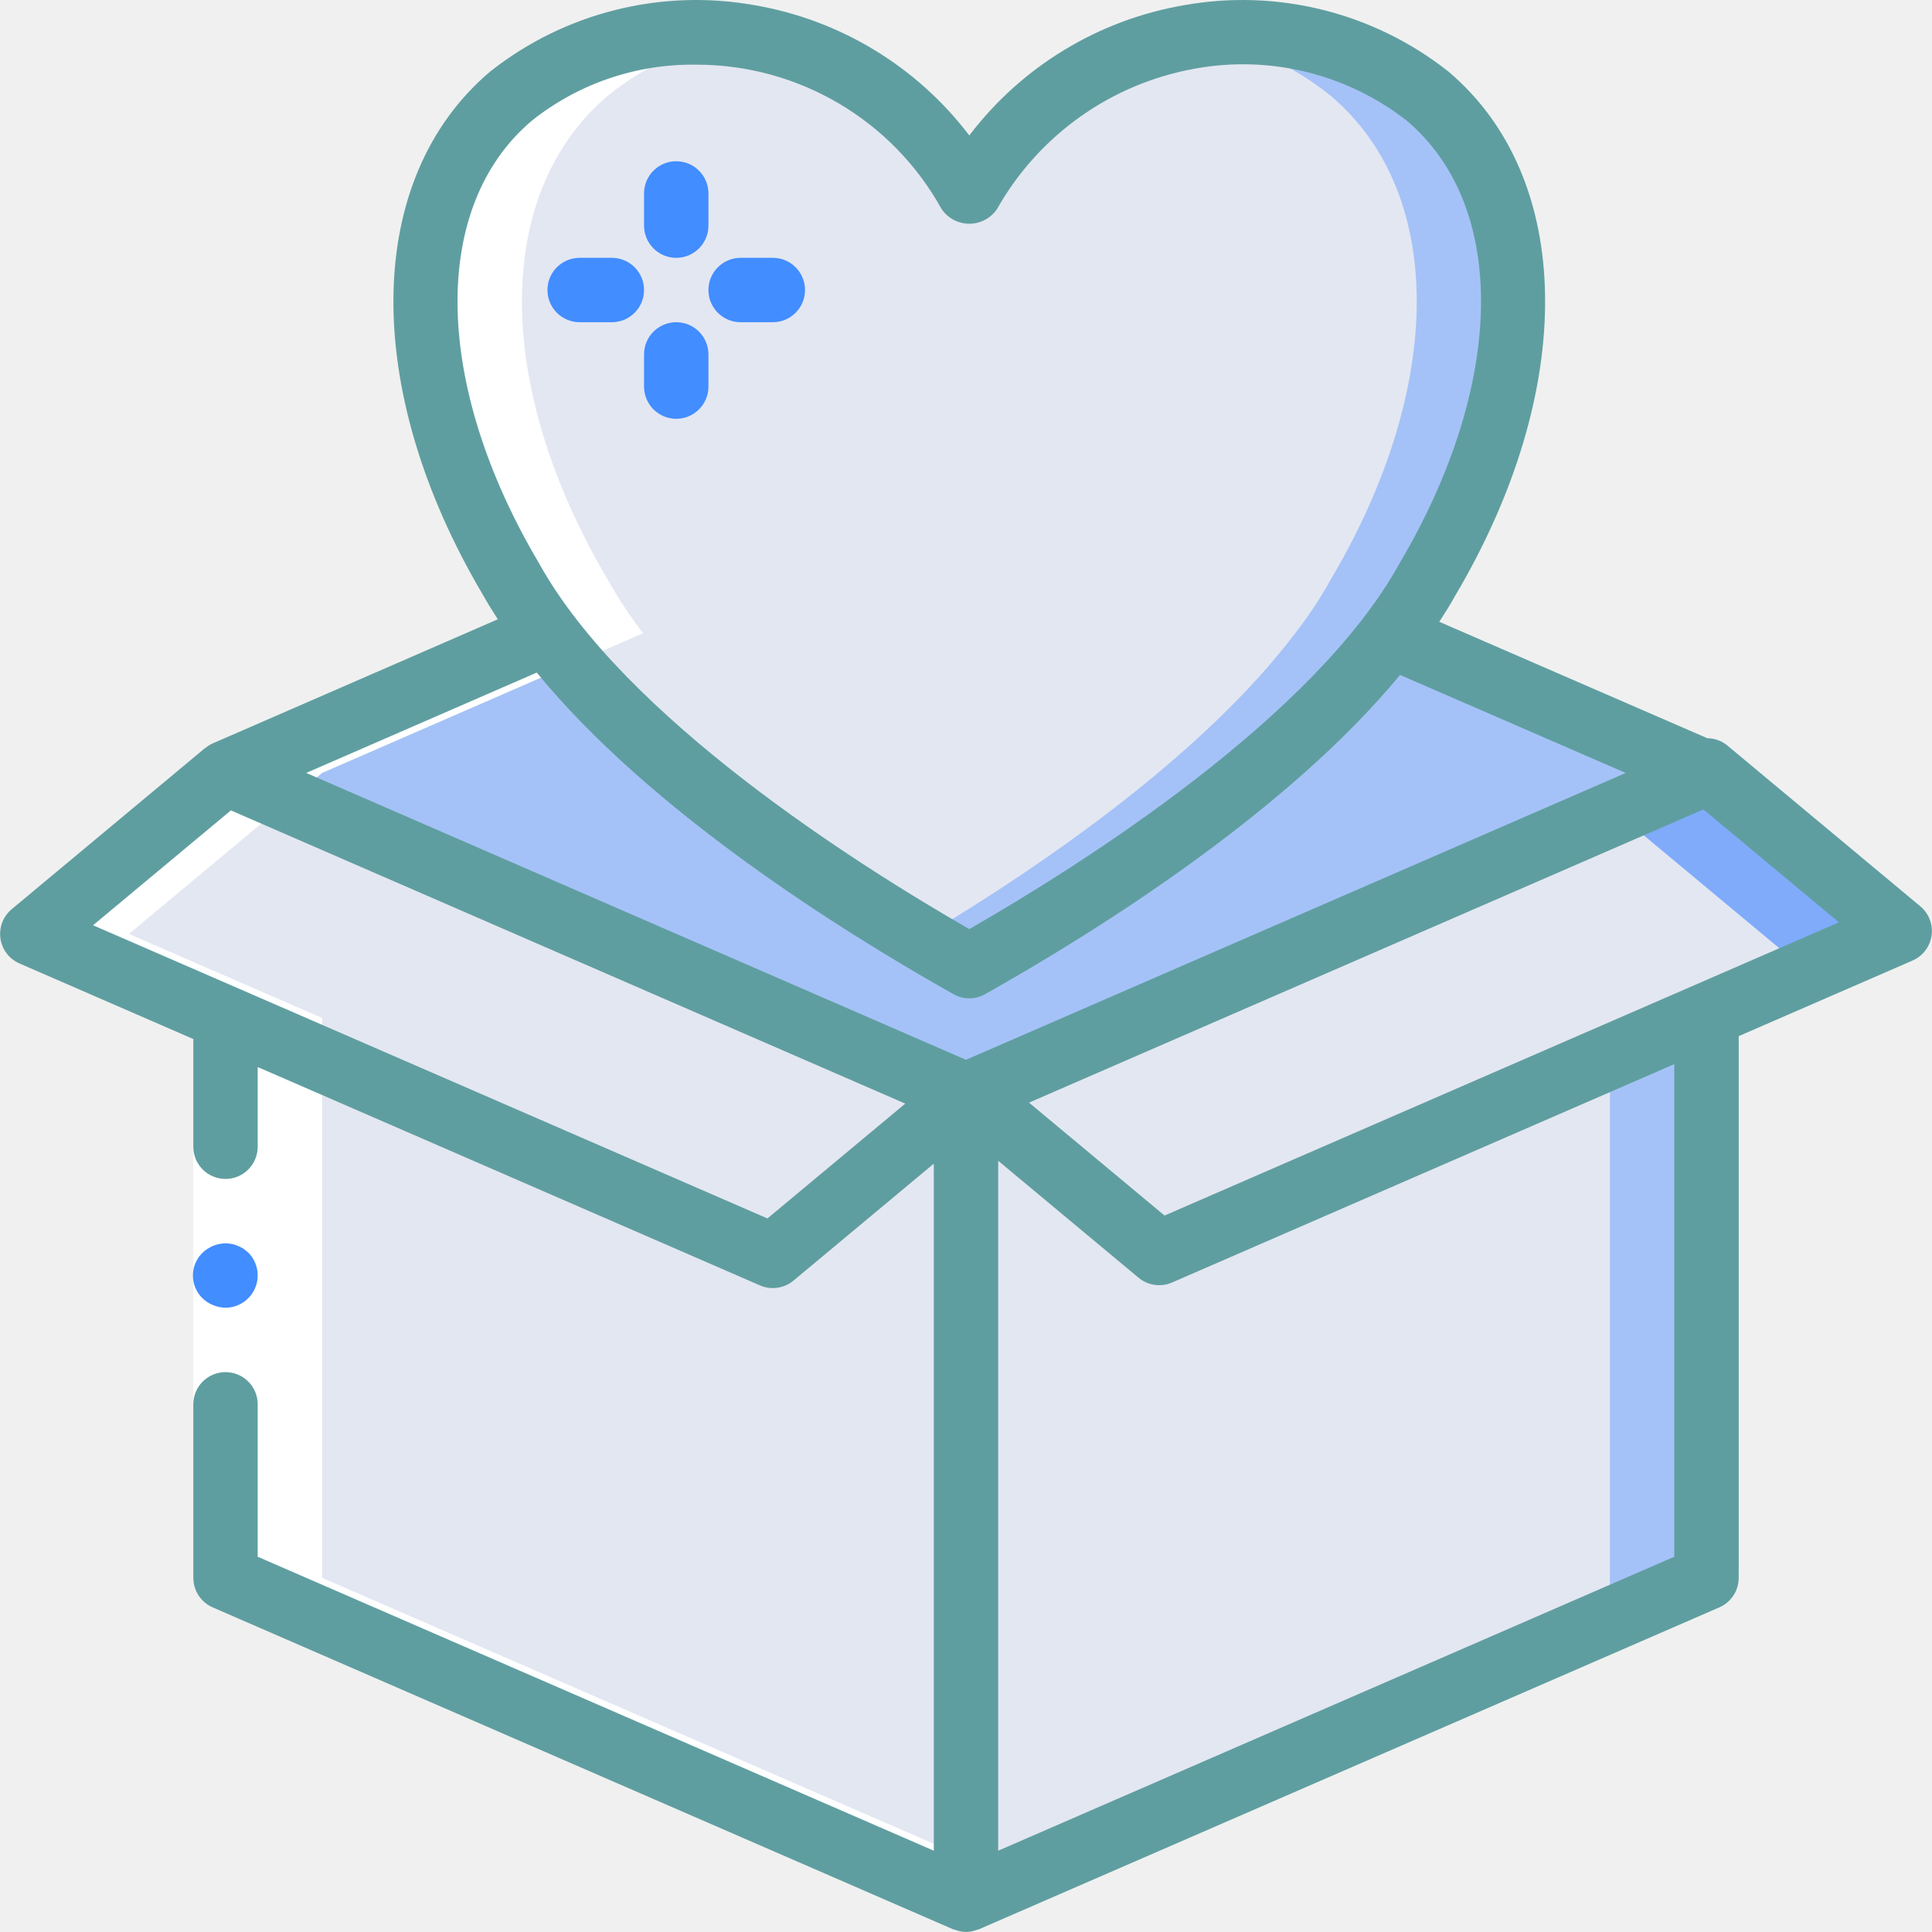
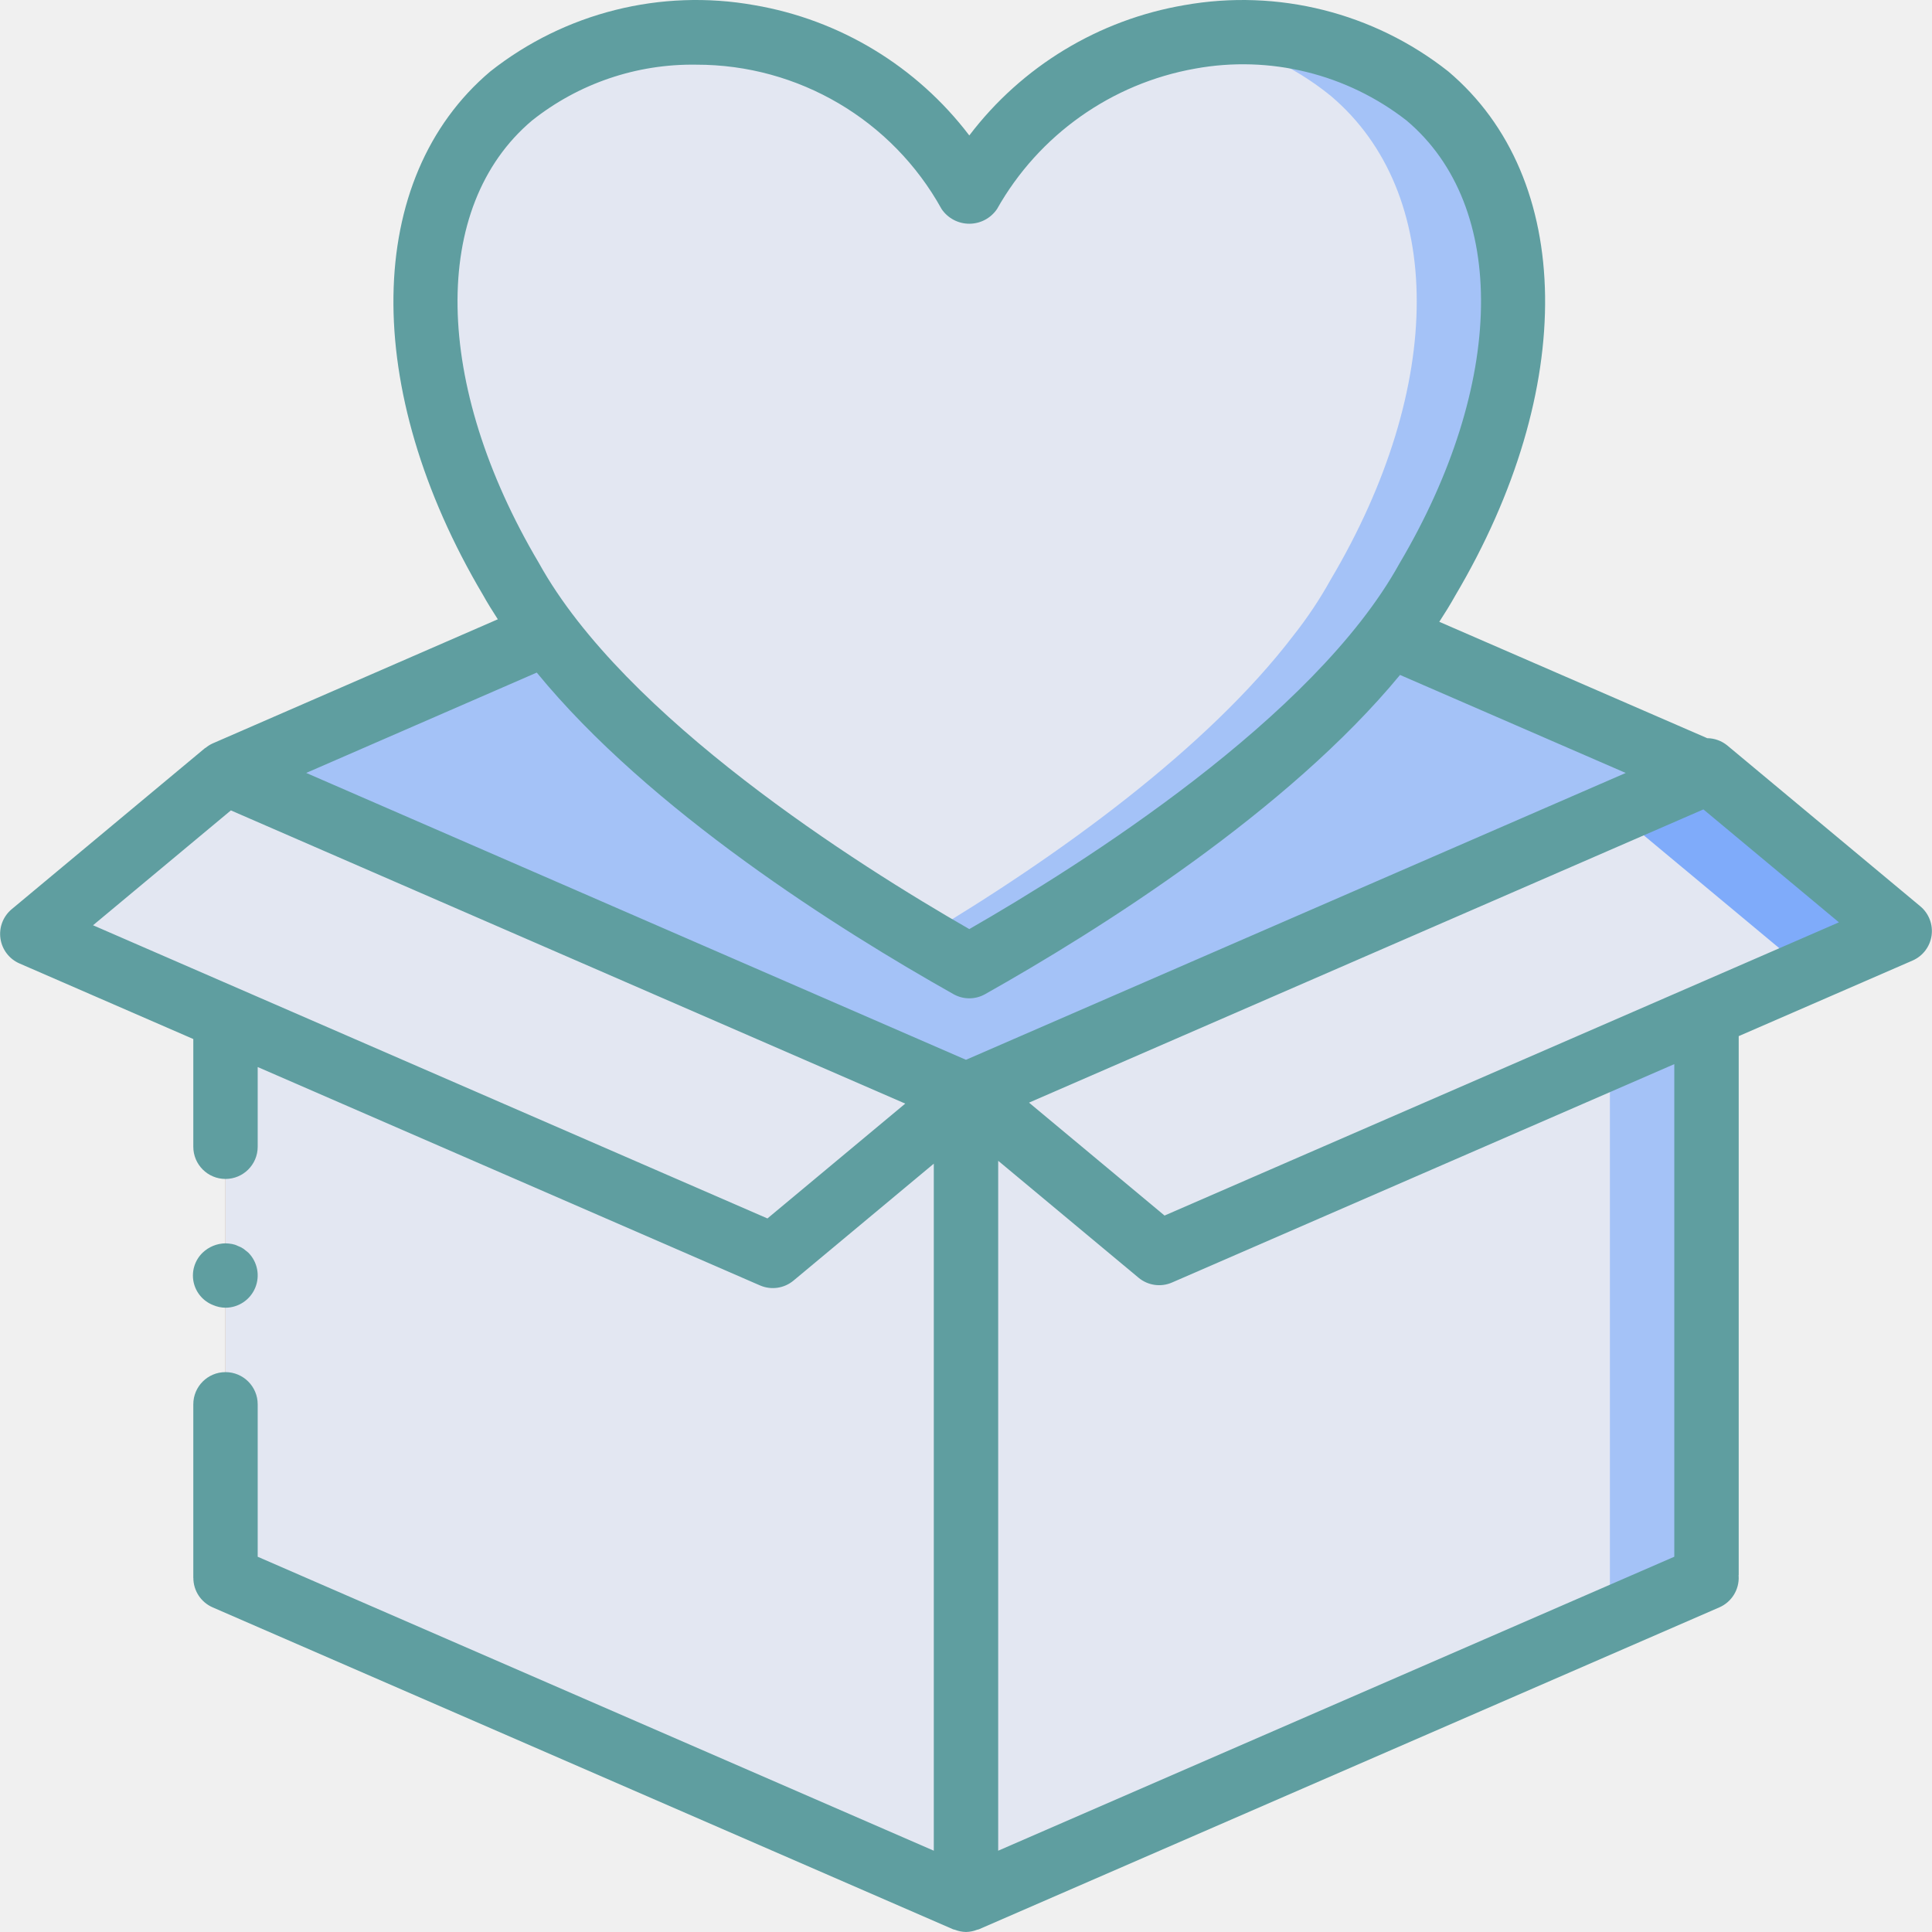
<svg xmlns="http://www.w3.org/2000/svg" version="1.1" id="Capa_1" x="0px" y="0px" viewBox="0 0 512.069 512.069" style="enable-background:new 0 0 512.069 512.069;" xml:space="preserve">
  <g transform="translate(0 -1)">
    <g transform="translate(1 1)">
      <g>
-         <polyline style="fill:#AF8066;" points="143.845,167.834 58.767,204.869 7.567,247.535 58.767,269.807 58.767,418.202     255.034,503.535 451.301,418.202 451.045,418.117 451.301,417.434 451.301,269.039 502.501,246.767 451.301,204.101     451.301,204.869 367.418,168.431    " />
+         <polyline points="143.845,167.834 58.767,204.869 7.567,247.535 58.767,269.807 58.767,418.202 255.034,503.535 451.301,418.202 451.045,418.117 451.301,417.434 451.301,269.039 502.501,246.767 451.301,204.101 451.301,204.869 367.418,168.431  " style="fill: rgb(175, 128, 102);" />
        <g>
-           <path style="fill:#A4C2F7;" d="M451.301,204.869l-195.669,85.077l-0.597,0.256L58.767,204.869l85.077-37.035      c25.344,33.536,72.192,65.792,112.043,88.235c39.68-22.272,86.187-54.357,111.531-87.637L451.301,204.869z" />
-           <polygon style="fill:#A4C2F7;" points="451.301,417.434 451.045,418.117 451.301,418.202 425.701,429.295 255.034,503.535      255.034,290.202 255.631,289.946 306.234,332.101 451.301,269.039     " />
+           <path d="M451.301,204.869l-195.669,85.077l-0.597,0.256L58.767,204.869l85.077-37.035 c25.344,33.536,72.192,65.792,112.043,88.235c39.68-22.272,86.187-54.357,111.531-87.637L451.301,204.869z" style="fill: rgb(164, 194, 247);" />
+           <polygon points="451.301,417.434 451.045,418.117 451.301,418.202 425.701,429.295 255.034,503.535 255.034,290.202 255.631,289.946 306.234,332.101 451.301,269.039  " style="fill: rgb(164, 194, 247);" />
        </g>
        <g>
-           <polygon style="fill:#E3E7F2;" points="425.701,281.669 425.701,429.295 255.034,503.535 255.034,323.397 255.034,290.202      306.234,332.101     " />
-           <polygon style="fill:#E3E7F2;" points="255.034,290.202 255.034,503.535 58.767,418.202 58.767,269.807 203.834,332.869     " />
-           <polygon style="fill:#E3E7F2;" points="255.034,290.202 203.834,332.869 58.767,269.807 7.567,247.535 58.767,204.869     " />
+           <polygon points="425.701,281.669 425.701,429.295 255.034,503.535 255.034,323.397 255.034,290.202 306.234,332.101  " style="fill: rgb(227, 231, 242);" />
+           <polygon points="255.034,290.202 255.034,503.535 58.767,418.202 58.767,269.807 203.834,332.869  " style="fill: rgb(227, 231, 242);" />
+           <polygon points="255.034,290.202 203.834,332.869 58.767,269.807 7.567,247.535 58.767,204.869  " style="fill: rgb(227, 231, 242);" />
        </g>
-         <polygon style="fill:#7FABFA;" points="502.501,246.767 451.301,269.039 306.234,332.101 304.613,330.735 255.631,289.946     427.322,215.279 451.301,204.869 451.301,204.101    " />
-         <polygon style="fill:#E3E7F2;" points="476.303,256.069 425.103,278.341 304.613,330.735 255.631,289.946 427.322,215.279    " />
+         <polygon points="502.501,246.767 451.301,269.039 306.234,332.101 304.613,330.735 255.631,289.946 427.322,215.279 451.301,204.869 451.301,204.101  " style="fill: rgb(127, 171, 250);" />
+         <polygon points="476.303,256.069 425.103,278.341 304.613,330.735 255.631,289.946 427.322,215.279  " style="fill: rgb(227, 231, 242);" />
      </g>
-       <path style="fill:#E3E7F2;" d="M377.317,25.413c-17.417-13.73-39.824-19.464-61.696-15.787    c-25.211,3.948-47.223,19.231-59.733,41.472c-3.611-6.1-7.906-11.768-12.8-16.896c-18.608-19.711-45.776-28.916-72.533-24.576    c-13.242,1.887-25.72,7.345-36.096,15.787c-30.293,25.685-30.293,76.885,0,128.171c2.778,4.972,5.915,9.735,9.387,14.251    c22.699,30.037,62.549,58.965,99.243,80.811c4.352,2.56,8.619,5.035,12.8,7.424c39.68-22.272,86.187-54.357,111.531-87.637    c3.698-4.672,7.009-9.638,9.899-14.848C407.695,102.298,407.695,51.098,377.317,25.413z" />
-       <path style="fill:#A4C2F7;" d="M377.317,153.583c-2.89,5.21-6.201,10.176-9.899,14.848    c-25.344,33.28-71.851,65.365-111.531,87.637c-4.181-2.389-8.448-4.864-12.8-7.424c36.523-21.675,76.032-50.432,98.731-80.213    c3.698-4.672,7.009-9.638,9.899-14.848c30.379-51.285,30.379-102.485,0-128.171c-10.376-8.442-22.854-13.899-36.096-15.787    c21.872-3.677,44.279,2.057,61.696,15.787C407.695,51.098,407.695,102.298,377.317,153.583z" />
+       <path d="M377.317,25.413c-17.417-13.73-39.824-19.464-61.696-15.787 c-25.211,3.948-47.223,19.231-59.733,41.472c-3.611-6.1-7.906-11.768-12.8-16.896c-18.608-19.711-45.776-28.916-72.533-24.576 c-13.242,1.887-25.72,7.345-36.096,15.787c-30.293,25.685-30.293,76.885,0,128.171c2.778,4.972,5.915,9.735,9.387,14.251 c22.699,30.037,62.549,58.965,99.243,80.811c4.352,2.56,8.619,5.035,12.8,7.424c39.68-22.272,86.187-54.357,111.531-87.637 c3.698-4.672,7.009-9.638,9.899-14.848C407.695,102.298,407.695,51.098,377.317,25.413z" style="fill: rgb(227, 231, 242);" />
+       <path d="M377.317,153.583c-2.89,5.21-6.201,10.176-9.899,14.848 c-25.344,33.28-71.851,65.365-111.531,87.637c-4.181-2.389-8.448-4.864-12.8-7.424c36.523-21.675,76.032-50.432,98.731-80.213 c3.698-4.672,7.009-9.638,9.899-14.848c30.379-51.285,30.379-102.485,0-128.171c-10.376-8.442-22.854-13.899-36.096-15.787 c21.872-3.677,44.279,2.057,61.696,15.787C407.695,51.098,407.695,102.298,377.317,153.583z" style="fill: rgb(164, 194, 247);" />
    </g>
    <g>
      <g>
-         <path style="fill:#FFFFFF;" d="M85.367,419.202V270.807l-51.2-22.272l51.2-42.667l85.077-37.035     c-3.472-4.515-6.609-9.278-9.387-14.251c-30.293-51.285-30.293-102.485,0-128.171c10.339-8.409,22.767-13.855,35.958-15.756     c-8.436-1.313-17.023-1.324-25.462-0.03c-13.242,1.887-25.72,7.345-36.096,15.787c-30.293,25.685-30.293,76.885,0,128.171     c2.778,4.972,5.915,9.735,9.387,14.251l-85.077,37.035l-51.2,42.667l51.2,22.272v148.395l196.267,85.333l12.8-5.565     L85.367,419.202z" />
-         <polygon style="fill:#FFFFFF;" points="68.301,270.807 68.301,381.741 68.301,419.202 51.234,419.202 51.234,381.741     51.234,270.807    " />
-       </g>
-       <g>
-         <path style="fill:#428DFF;" d="M59.767,347.607c3.45-0.014,6.556-2.096,7.879-5.282c1.323-3.187,0.606-6.856-1.82-9.31     l-1.279-1.025c-0.476-0.324-0.993-0.583-1.538-0.771c-0.484-0.246-1.003-0.417-1.538-0.508c-0.563-0.096-1.133-0.153-1.704-0.171     c-2.259,0.032-4.423,0.915-6.059,2.475c-2.07,1.994-2.979,4.908-2.409,7.726c0.57,2.818,2.539,5.149,5.222,6.183     C57.548,347.362,58.651,347.594,59.767,347.607z" />
-         <path style="fill:#5f9ea0;" d="M457.767,198.544c-1.492-1.204-3.347-1.87-5.264-1.889l-71.024-30.848     c1.476-2.286,2.92-4.578,4.197-6.888c32.467-54.817,31.725-110.675-1.842-139.008C364.102,4.349,338.66-2.038,313.917,2.36     c-22.696,3.867-43.074,16.214-57.008,34.542C242.975,18.575,222.597,6.227,199.901,2.36c-24.742-4.401-50.186,1.986-69.917,17.55     c-33.567,28.333-34.308,84.192-1.967,138.783c1.196,2.164,2.558,4.306,3.927,6.447l-75.585,32.903     c-0.661,0.303-1.281,0.69-1.843,1.151c-0.067,0.052-0.149,0.061-0.215,0.116l-51.2,42.667c-2.274,1.896-3.403,4.835-2.984,7.766     s2.327,5.435,5.042,6.617l46.075,20.032v28.549c0,4.713,3.821,8.533,8.533,8.533s8.533-3.821,8.533-8.533v-21.129l133.133,57.882     c2.958,1.286,6.388,0.796,8.867-1.267l37.2-31v182.095l-179.2-77.913v-40.401c0-4.713-3.821-8.533-8.533-8.533     s-8.533,3.82-8.533,8.533v45.995h0.013c-0.005,3.396,2.006,6.47,5.12,7.825l196.267,85.333l0.03,0.006     c0.134,0.057,0.289,0.057,0.426,0.108c0.925,0.364,1.906,0.562,2.899,0.586l0.038,0.008l0.005-0.001l0.004,0.001l0.004-0.001     l0.005,0.001l0.037-0.008c0.993-0.024,1.974-0.222,2.898-0.586c0.138-0.051,0.293-0.051,0.427-0.108l0.029-0.006l196.267-85.333     c3.256-1.414,5.297-4.696,5.125-8.242l-0.031-0.153c0.002-0.069,0.04-0.127,0.04-0.197V275.623l46.067-20.029     c2.717-1.179,4.629-3.683,5.05-6.615c0.421-2.932-0.708-5.872-2.983-7.769L457.767,198.544z M140.992,32.96     c12.372-9.84,27.778-15.077,43.584-14.816c27.016-0.032,51.913,14.627,64.992,38.267c1.652,2.432,4.402,3.888,7.342,3.888     s5.689-1.456,7.342-3.888c11.064-19.632,30.328-33.287,52.517-37.225c19.796-3.618,40.194,1.394,56.058,13.775     c26.967,22.758,26.225,69.875-1.958,117.483c-22.567,40.817-84.275,79.767-113.958,96.808     c-29.683-17.042-91.392-56-114.083-97.033C114.767,102.835,114.026,55.719,140.992,32.96z M142.267,179.264     c29.893,36.532,80.134,68.175,110.458,85.238c2.596,1.467,5.771,1.467,8.367,0c30.188-16.986,80.115-48.422,109.981-84.612     l59.819,25.979l-174.865,76.027L81.159,205.86L142.267,179.264z M203.409,323.944l-178.75-77.708l36.536-30.442l178.739,77.713     L203.409,323.944z M443.767,413.605l-179.2,77.917V308.659l37.208,31.001c2.476,2.063,5.904,2.553,8.858,1.267l133.133-57.884     V413.605z M308.659,323.177l-35.92-29.928l178.743-77.72l35.919,29.932L308.659,323.177z" />
-         <path style="fill:#428DFF;" d="M179.234,69.335c2.264,0.001,4.435-0.897,6.035-2.498c1.601-1.601,2.499-3.772,2.498-6.035v-8.533     c0-4.713-3.821-8.533-8.533-8.533s-8.533,3.821-8.533,8.533v8.533c-0.001,2.264,0.897,4.435,2.498,6.035     C174.799,68.438,176.97,69.337,179.234,69.335z" />
-         <path style="fill:#428DFF;" d="M179.234,86.402c-2.264-0.001-4.435,0.897-6.035,2.498c-1.601,1.601-2.499,3.772-2.498,6.035     v8.533c0,4.713,3.82,8.533,8.533,8.533s8.533-3.821,8.533-8.533v-8.533c0.001-2.264-0.897-4.435-2.498-6.035     C183.669,87.299,181.498,86.401,179.234,86.402z" />
-         <path style="fill:#428DFF;" d="M153.634,86.402h8.533c4.713,0,8.533-3.821,8.533-8.533c0-4.713-3.821-8.533-8.533-8.533h-8.533     c-4.713,0-8.533,3.82-8.533,8.533C145.101,82.582,148.921,86.402,153.634,86.402z" />
-         <path style="fill:#428DFF;" d="M196.301,86.402h8.533c4.713,0,8.533-3.821,8.533-8.533c0-4.713-3.82-8.533-8.533-8.533h-8.533     c-4.713,0-8.533,3.82-8.533,8.533C187.767,82.582,191.588,86.402,196.301,86.402z" />
+         <path d="M59.767,347.607c3.45-0.014,6.556-2.096,7.879-5.282c1.323-3.187,0.606-6.856-1.82-9.31 l-1.279-1.025c-0.476-0.324-0.993-0.583-1.538-0.771c-0.484-0.246-1.003-0.417-1.538-0.508c-0.563-0.096-1.133-0.153-1.704-0.171 c-2.259,0.032-4.423,0.915-6.059,2.475c-2.07,1.994-2.979,4.908-2.409,7.726c0.57,2.818,2.539,5.149,5.222,6.183 C57.548,347.362,58.651,347.594,59.767,347.607z" style="fill: rgb(95, 158, 160);" />
+         <path d="M457.767,198.544c-1.492-1.204-3.347-1.87-5.264-1.889l-71.024-30.848 c1.476-2.286,2.92-4.578,4.197-6.888c32.467-54.817,31.725-110.675-1.842-139.008C364.102,4.349,338.66-2.038,313.917,2.36 c-22.696,3.867-43.074,16.214-57.008,34.542C242.975,18.575,222.597,6.227,199.901,2.36c-24.742-4.401-50.186,1.986-69.917,17.55 c-33.567,28.333-34.308,84.192-1.967,138.783c1.196,2.164,2.558,4.306,3.927,6.447l-75.585,32.903 c-0.661,0.303-1.281,0.69-1.843,1.151c-0.067,0.052-0.149,0.061-0.215,0.116l-51.2,42.667c-2.274,1.896-3.403,4.835-2.984,7.766 s2.327,5.435,5.042,6.617l46.075,20.032v28.549c0,4.713,3.821,8.533,8.533,8.533s8.533-3.821,8.533-8.533v-21.129l133.133,57.882 c2.958,1.286,6.388,0.796,8.867-1.267l37.2-31v182.095l-179.2-77.913v-40.401c0-4.713-3.821-8.533-8.533-8.533 s-8.533,3.82-8.533,8.533v45.995h0.013c-0.005,3.396,2.006,6.47,5.12,7.825l196.267,85.333l0.03,0.006 c0.134,0.057,0.289,0.057,0.426,0.108c0.925,0.364,1.906,0.562,2.899,0.586l0.038,0.008l0.005-0.001l0.004,0.001l0.004-0.001 l0.005,0.001l0.037-0.008c0.993-0.024,1.974-0.222,2.898-0.586c0.138-0.051,0.293-0.051,0.427-0.108l0.029-0.006l196.267-85.333 c3.256-1.414,5.297-4.696,5.125-8.242l-0.031-0.153c0.002-0.069,0.04-0.127,0.04-0.197V275.623l46.067-20.029 c2.717-1.179,4.629-3.683,5.05-6.615c0.421-2.932-0.708-5.872-2.983-7.769L457.767,198.544z M140.992,32.96 c12.372-9.84,27.778-15.077,43.584-14.816c27.016-0.032,51.913,14.627,64.992,38.267c1.652,2.432,4.402,3.888,7.342,3.888 s5.689-1.456,7.342-3.888c11.064-19.632,30.328-33.287,52.517-37.225c19.796-3.618,40.194,1.394,56.058,13.775 c26.967,22.758,26.225,69.875-1.958,117.483c-22.567,40.817-84.275,79.767-113.958,96.808 c-29.683-17.042-91.392-56-114.083-97.033C114.767,102.835,114.026,55.719,140.992,32.96z M142.267,179.264 c29.893,36.532,80.134,68.175,110.458,85.238c2.596,1.467,5.771,1.467,8.367,0c30.188-16.986,80.115-48.422,109.981-84.612 l59.819,25.979l-174.865,76.027L81.159,205.86L142.267,179.264z M203.409,323.944l-178.75-77.708l36.536-30.442l178.739,77.713 L203.409,323.944z M443.767,413.605l-179.2,77.917V308.659l37.208,31.001c2.476,2.063,5.904,2.553,8.858,1.267l133.133-57.884 V413.605z M308.659,323.177l-35.92-29.928l178.743-77.72l35.919,29.932L308.659,323.177z" style="fill: rgb(95, 158, 160);" />
      </g>
    </g>
  </g>
  <g>
</g>
  <g>
</g>
  <g>
</g>
  <g>
</g>
  <g>
</g>
  <g>
</g>
  <g>
</g>
  <g>
</g>
  <g>
</g>
  <g>
</g>
  <g>
</g>
  <g>
</g>
  <g>
</g>
  <g>
</g>
  <g>
</g>
</svg>
